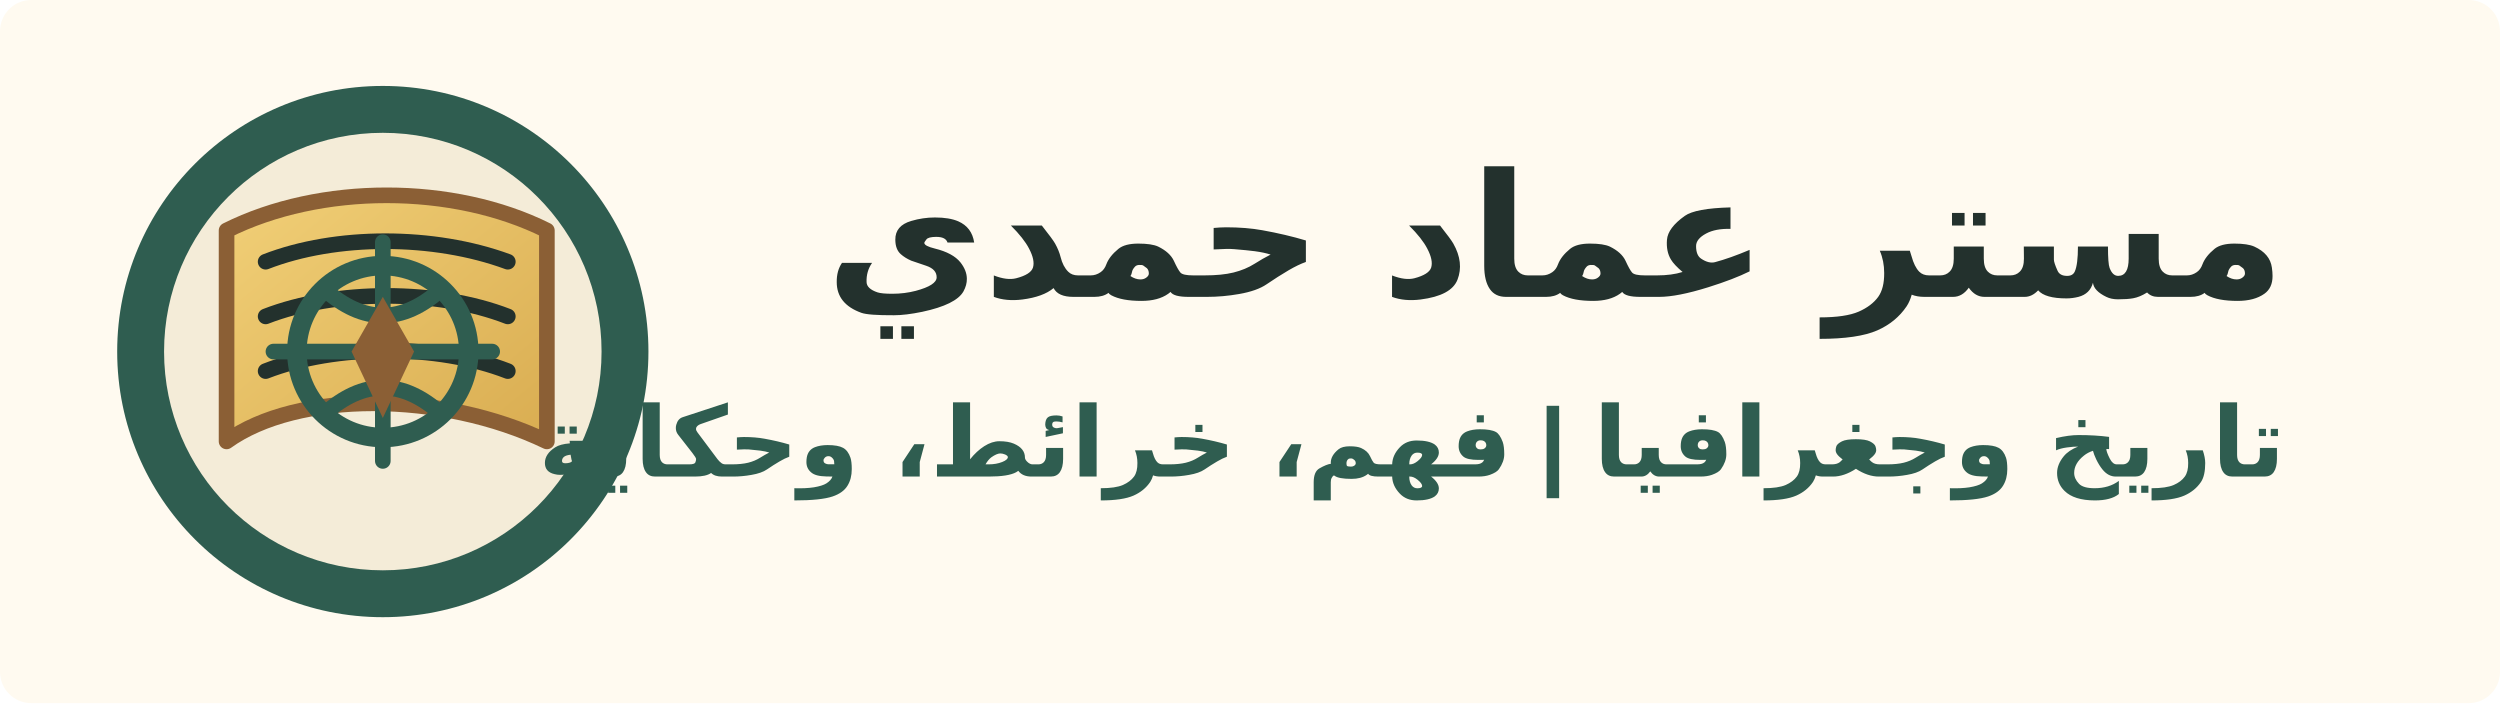
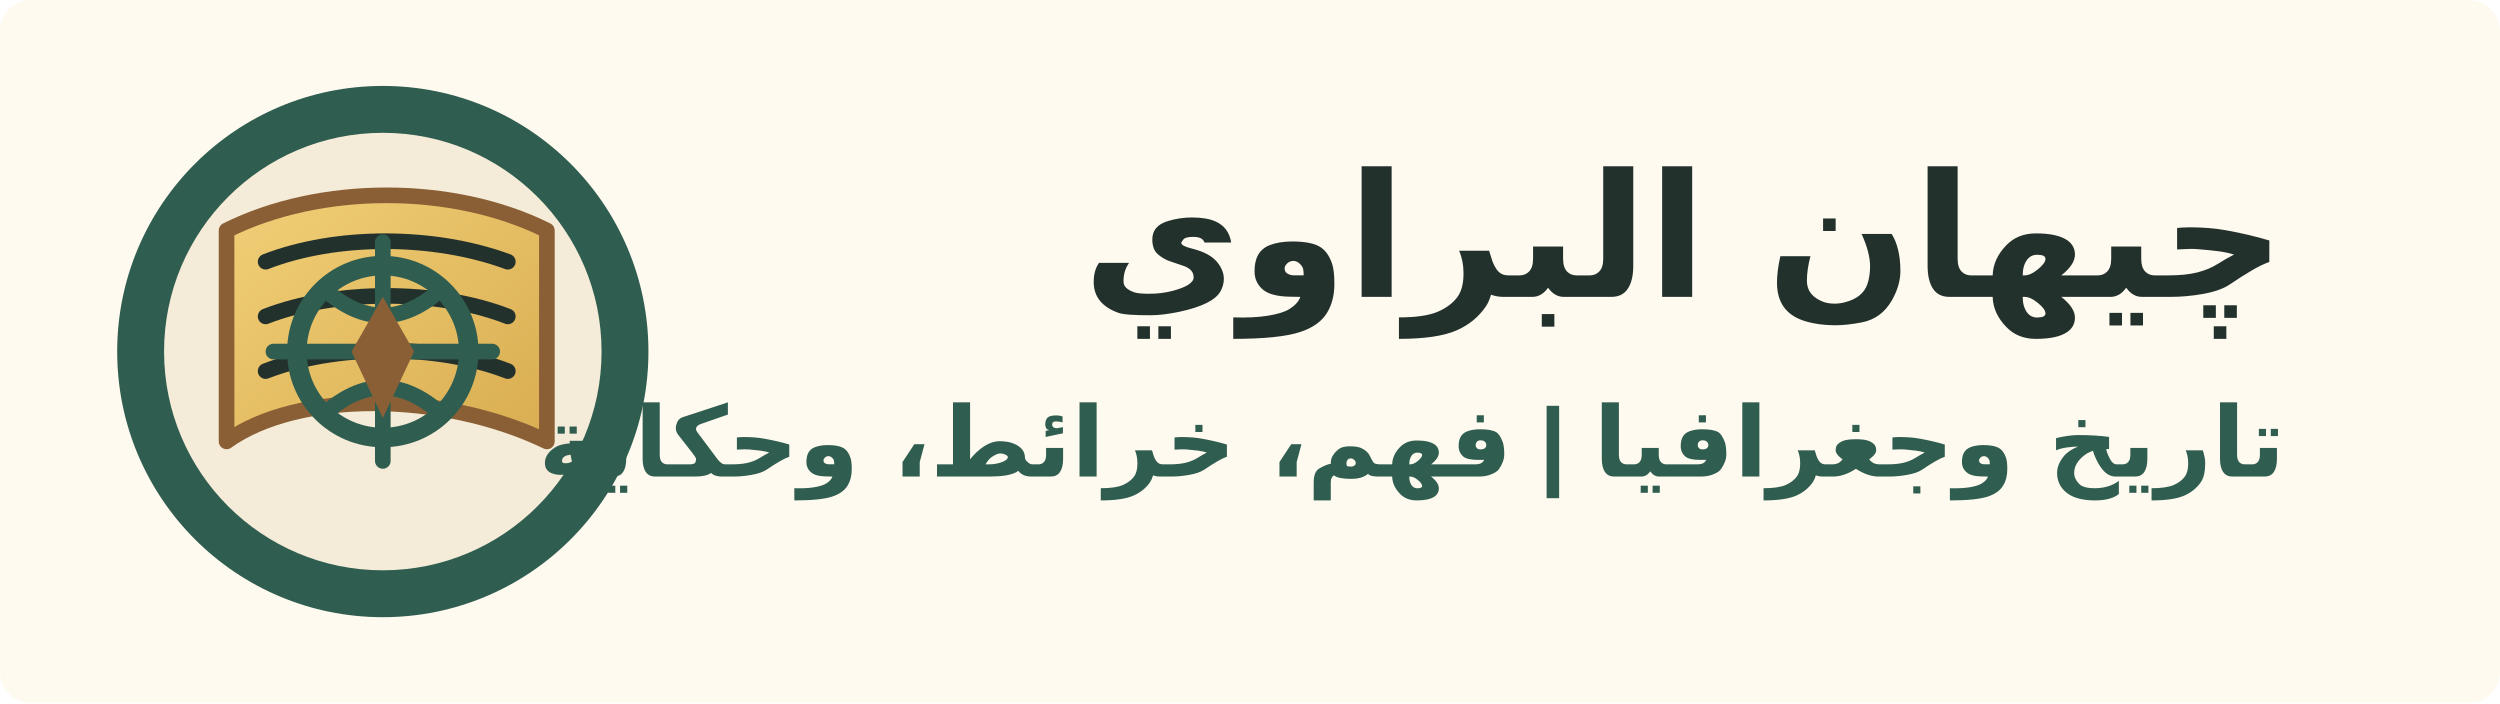
- <svg xmlns="http://www.w3.org/2000/svg" viewBox="0 0 640 180" role="img" aria-label="مستر عماد حمدي - تاريخ وجغرافيا">
+ <svg xmlns="http://www.w3.org/2000/svg" viewBox="0 0 640 180" role="img" aria-label="چيهان البراوي - تاريخ وجغرافيا">
  <defs>
    <linearGradient id="gold" x1="30" x2="145" y1="20" y2="160" gradientUnits="userSpaceOnUse">
      <stop stop-color="#f3d27a" />
      <stop offset="1" stop-color="#c89436" />
    </linearGradient>
  </defs>
  <rect width="640" height="180" rx="8" fill="#fffaf0" />
  <g transform="translate(28 20)">
    <circle cx="70" cy="70" r="68" fill="#2f5d50" />
    <circle cx="70" cy="70" r="56" fill="#f4ecd8" />
    <path d="M30 93c18-13 55-13 82 0V39c-24-12-58-12-82 0v54Z" fill="url(#gold)" stroke="#8b5f35" stroke-width="4" stroke-linejoin="round" />
    <path d="M40 47c18-7 43-7 62 0M40 61c18-7 44-7 62 0M40 75c18-7 44-7 62 0" fill="none" stroke="#23312d" stroke-width="4" stroke-linecap="round" />
    <circle cx="70" cy="70" r="22" fill="none" stroke="#2f5d50" stroke-width="5" />
    <path d="M70 42v56M42 70h56M55 54c10 9 20 9 30 0M55 86c10-9 20-9 30 0" fill="none" stroke="#2f5d50" stroke-width="4" stroke-linecap="round" />
    <path d="M70 56l8 14-8 17-8-17 8-14Z" fill="#8b5f35" />
  </g>
-   <text x="585" y="76" fill="#23312d" font-family="Tahoma, Arial, sans-serif" font-size="44" font-weight="700" text-anchor="end">مستر عماد حمدي</text>
+   <text x="585" y="76" fill="#23312d" font-family="Tahoma, Arial, sans-serif" font-size="44" font-weight="700" text-anchor="end">چيهان البراوي</text>
  <text x="585" y="122" fill="#2f5d50" font-family="Tahoma, Arial, sans-serif" font-size="25" font-weight="700" text-anchor="end">تاريخ وجغرافيا | فهم، خرائط، وحكاية</text>
</svg>
